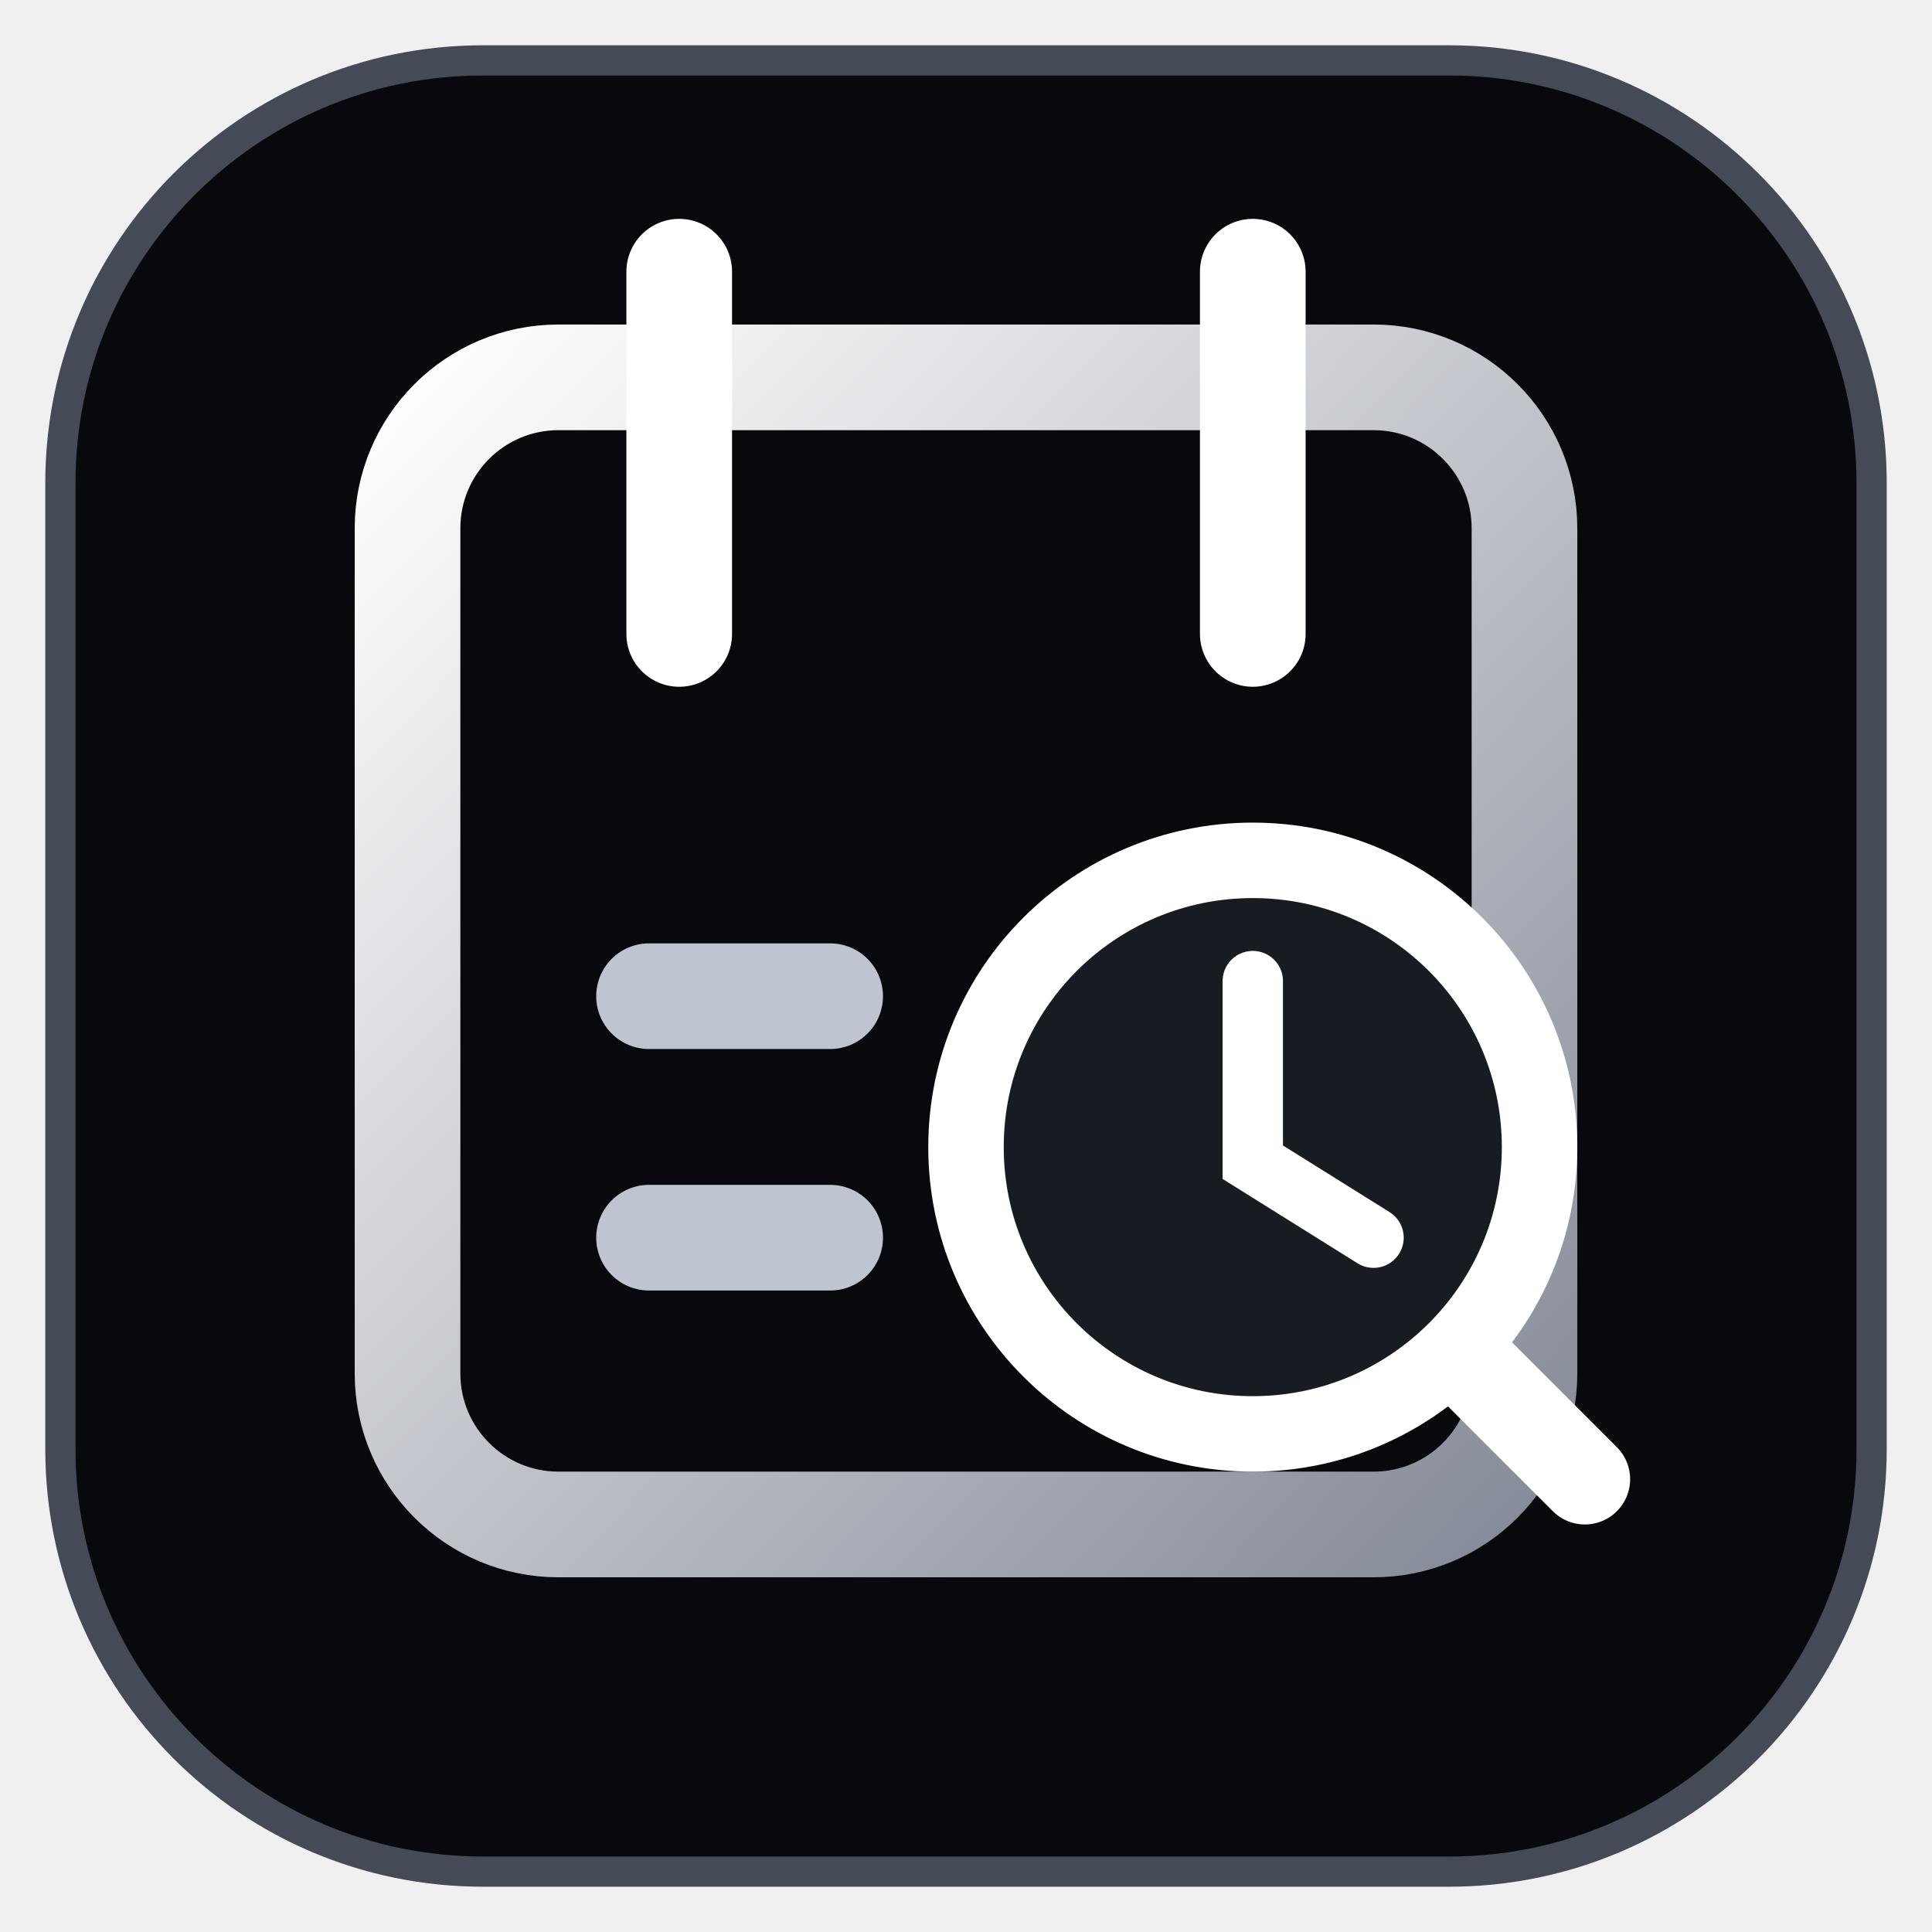
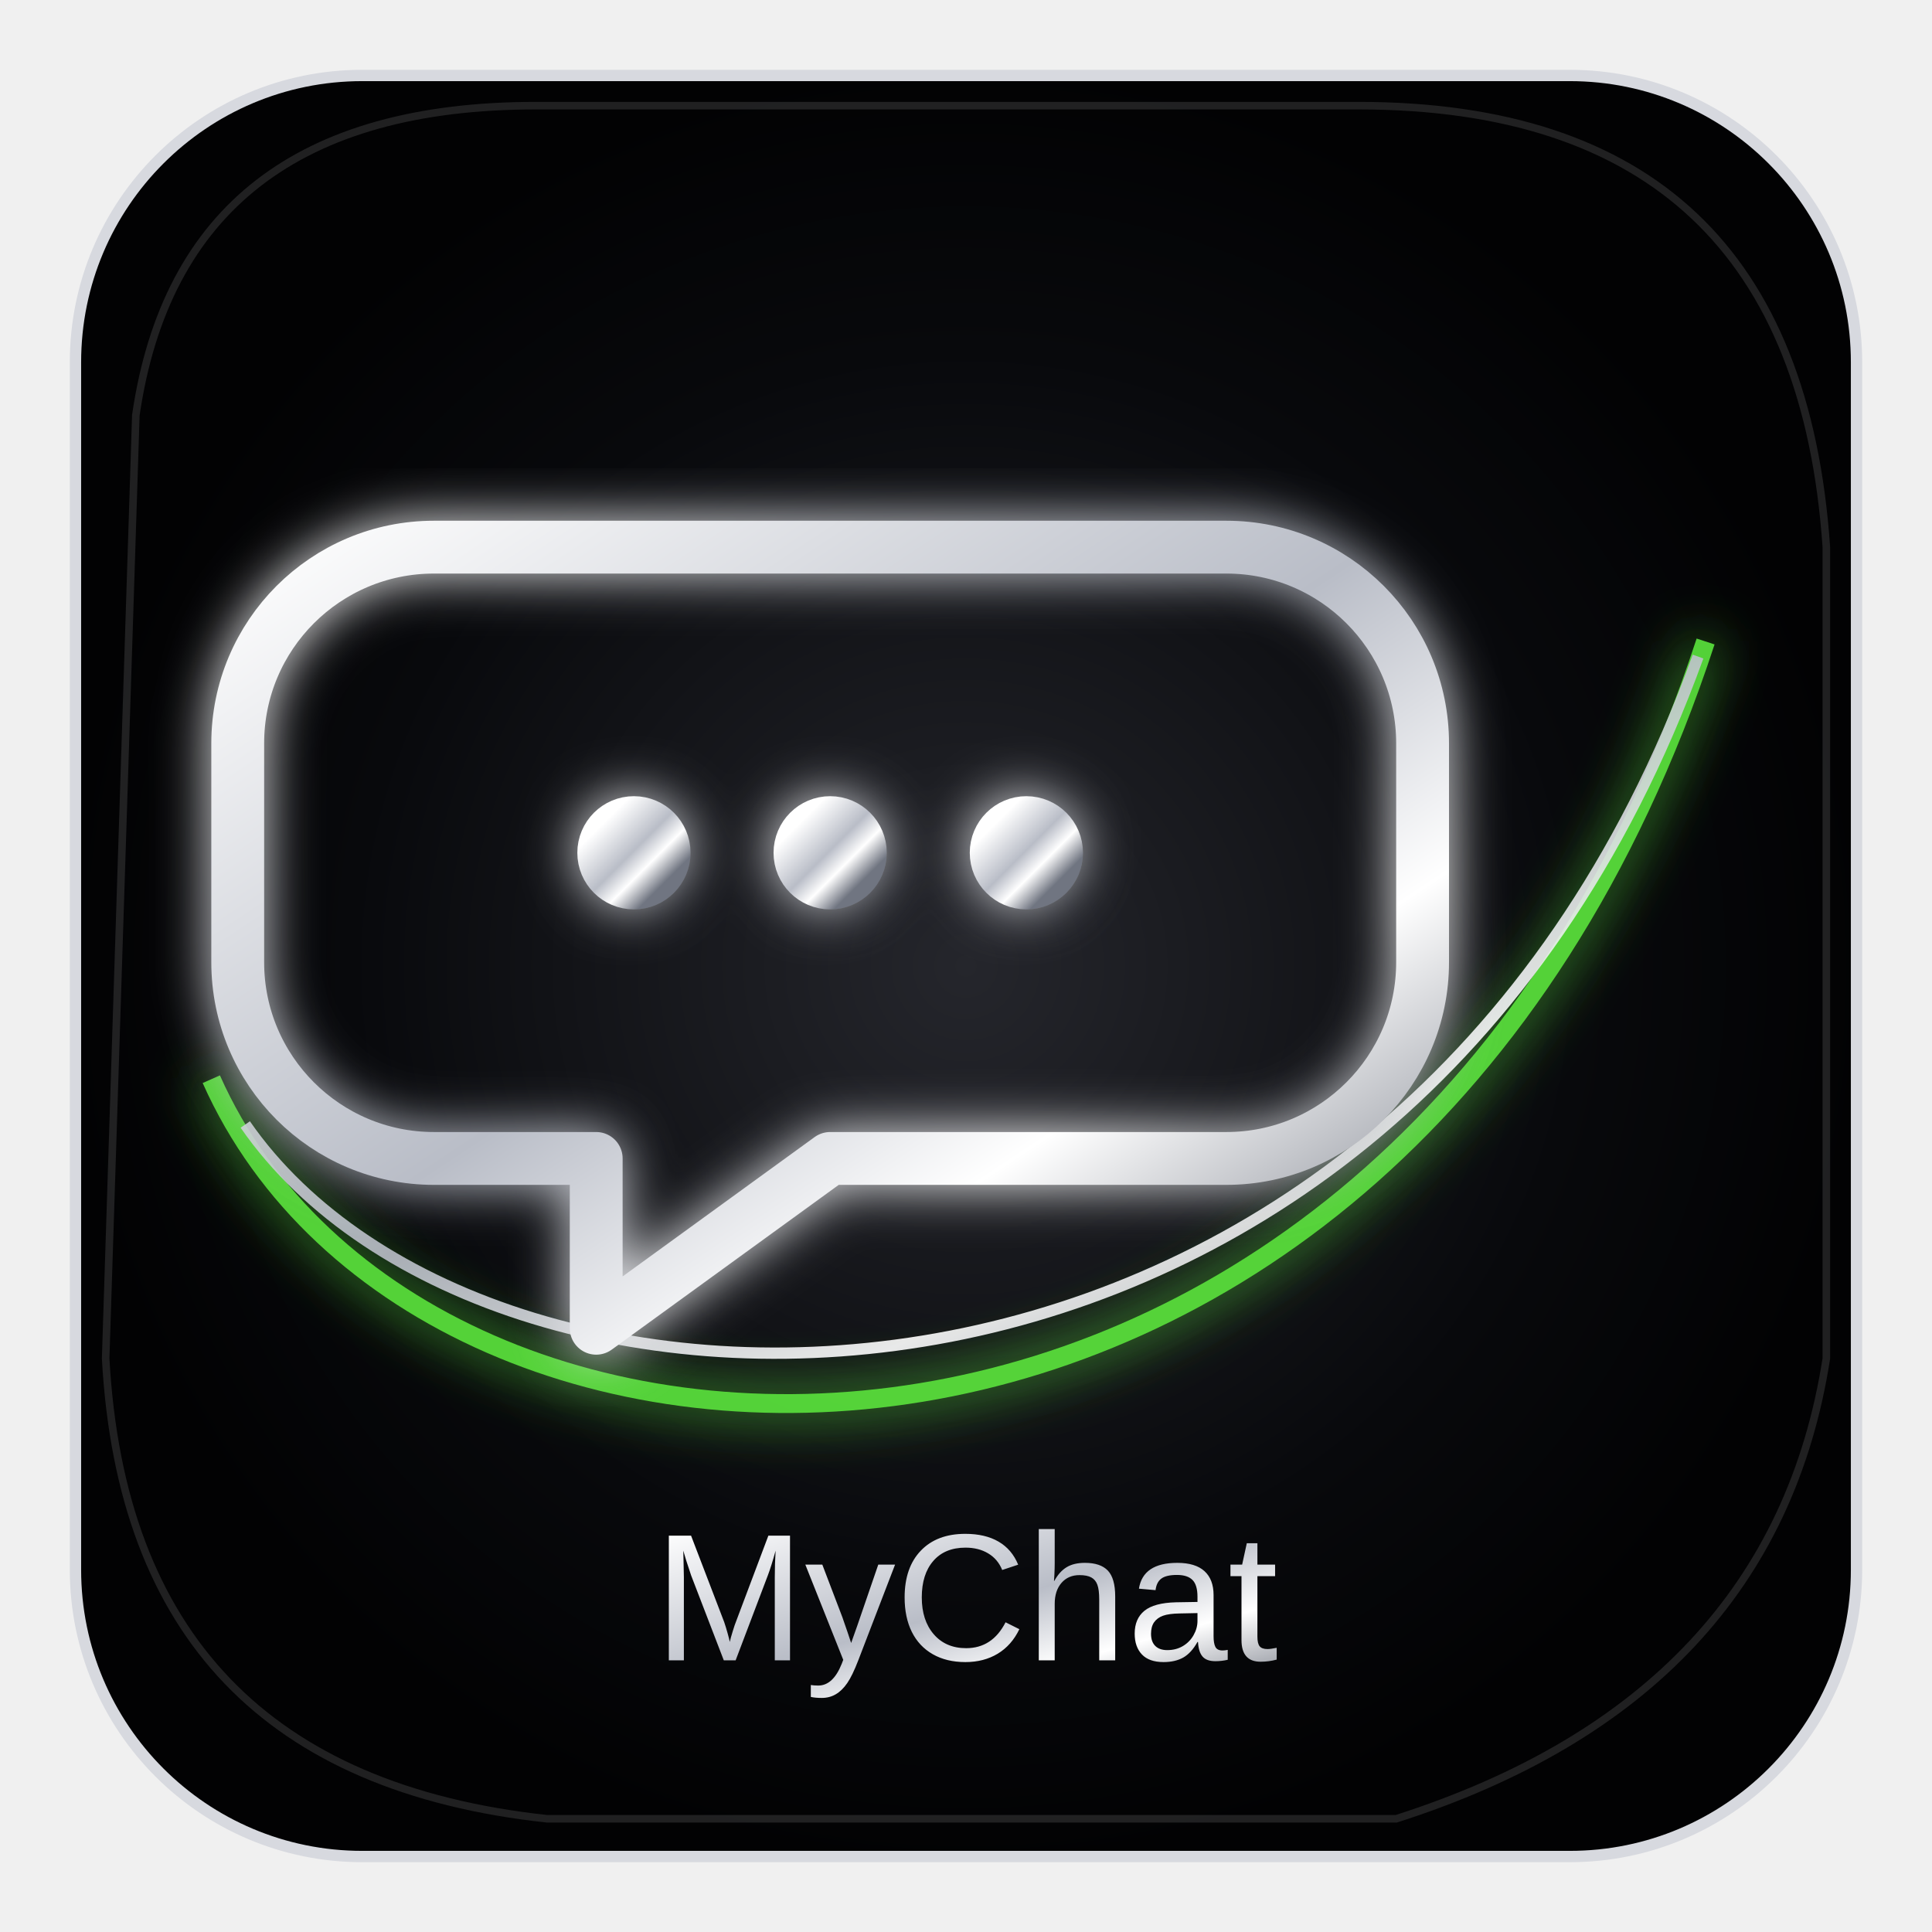
- <svg xmlns="http://www.w3.org/2000/svg" viewBox="0 0 128 128">
+ <svg xmlns="http://www.w3.org/2000/svg" viewBox="0 0 512 512">
+   <rect x="20" y="20" width="472" height="472" rx="76" fill="url(#bg)" stroke="#d7d9df" stroke-width="3" />
+   <path d="M36 110Q48 28 142 28H360Q476 28 484 145V360Q470 450 370 482H145Q34 470 28 360Z" fill="none" stroke="#ffffff" stroke-opacity=".12" stroke-width="2" />
  <defs>
-     <linearGradient id="g" x1="0" y1="0" x2="1" y2="1">
+     <linearGradient id="metal" x1="0" y1="0" x2="1" y2="1">
      <stop stop-color="#fff" />
-       <stop offset="1" stop-color="#858b98" />
+       <stop offset=".48" stop-color="#b9bdc7" />
+       <stop offset=".72" stop-color="#fff" />
+       <stop offset="1" stop-color="#707581" />
    </linearGradient>
+     <linearGradient id="edge" x1="0" y1="0" x2="1" y2="1">
+       <stop stop-color="#fff" />
+       <stop offset="1" stop-color="#5be83e" />
+     </linearGradient>
+     <radialGradient id="bg">
+       <stop stop-color="#25262c" />
+       <stop offset=".68" stop-color="#08090c" />
+       <stop offset="1" stop-color="#020203" />
+     </radialGradient>
+     <filter id="glow">
+       <feGaussianBlur stdDeviation="7" result="b" />
+       <feMerge>
+         <feMergeNode in="b" />
+         <feMergeNode in="SourceGraphic" />
+       </feMerge>
+     </filter>
  </defs>
-   <rect x="4" y="4" width="120" height="120" rx="28" fill="#08090c" stroke="#444b57" stroke-width="2" />
-   <path d="M27 35a10 10 0 0 1 10-10h54a10 10 0 0 1 10 10v56a10 10 0 0 1-10 10H37a10 10 0 0 1-10-10z" fill="none" stroke="url(#g)" stroke-width="7" />
-   <path d="M27 47h74" stroke="url(#g)" stroke-width="7" />
-   <path d="M45 18v24M83 18v24" stroke="#fff" stroke-width="7" stroke-linecap="round" />
-   <path d="M43 66h12m18 0h12M43 82h12m18 0h12" stroke="#bfc5d0" stroke-width="7" stroke-linecap="round" />
-   <path d="M89 82l16 16" stroke="#fff" stroke-width="6" stroke-linecap="round" />
-   <circle cx="83" cy="76" r="19" fill="#171b22" stroke="#fff" stroke-width="5" />
-   <path d="M83 65v12l8 5" fill="none" stroke="#fff" stroke-width="4" stroke-linecap="round" />
+   <path d="M56 286C112 412 370 420 452 170" fill="none" stroke="#5be83e" stroke-width="5" opacity=".9" filter="url(#glow)" />
+   <path d="M65 298C130 392 370 395 450 174" fill="none" stroke="url(#metal)" stroke-width="3" opacity=".9" />
+   <g fill="none" stroke="url(#metal)" stroke-width="14" stroke-linecap="round" stroke-linejoin="round" filter="url(#glow)">
+     <path d="M115 145h210a52 52 0 0 1 52 52v58a52 52 0 0 1-52 52H220l-62 45v-45h-43a52 52 0 0 1-52-52v-58a52 52 0 0 1 52-52Z" />
+     <circle cx="168" cy="226" r="8" fill="url(#metal)" />
+     <circle cx="220" cy="226" r="8" fill="url(#metal)" />
+     <circle cx="272" cy="226" r="8" fill="url(#metal)" />
+   </g>
+   <text x="256" y="440" text-anchor="middle" fill="url(#metal)" font-family="Arial,sans-serif" font-size="48" font-weight="400">MyChat </text>
+   <path d="M135 456H377" stroke="#5be83e" stroke-width="3" filter="url(#glow)" />
</svg>
